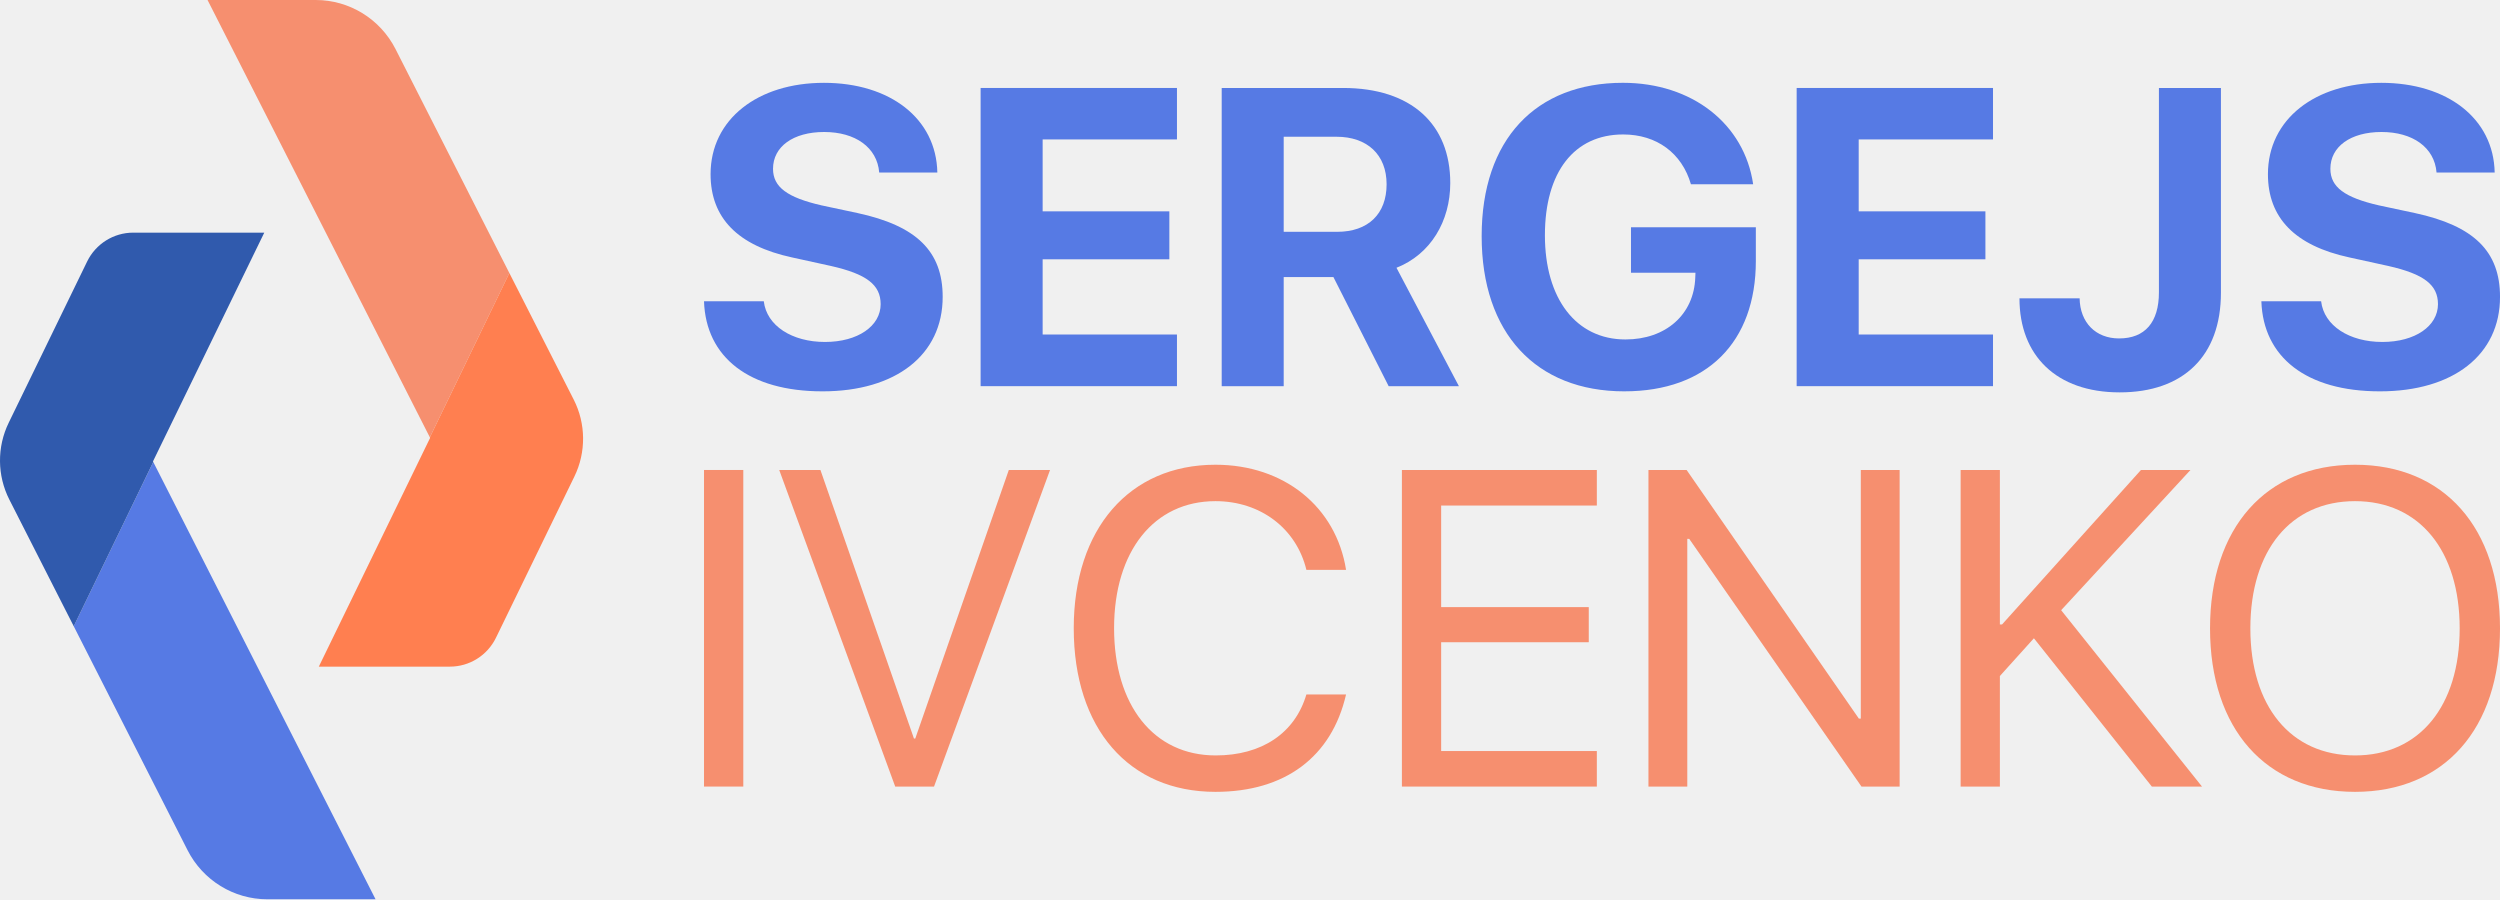
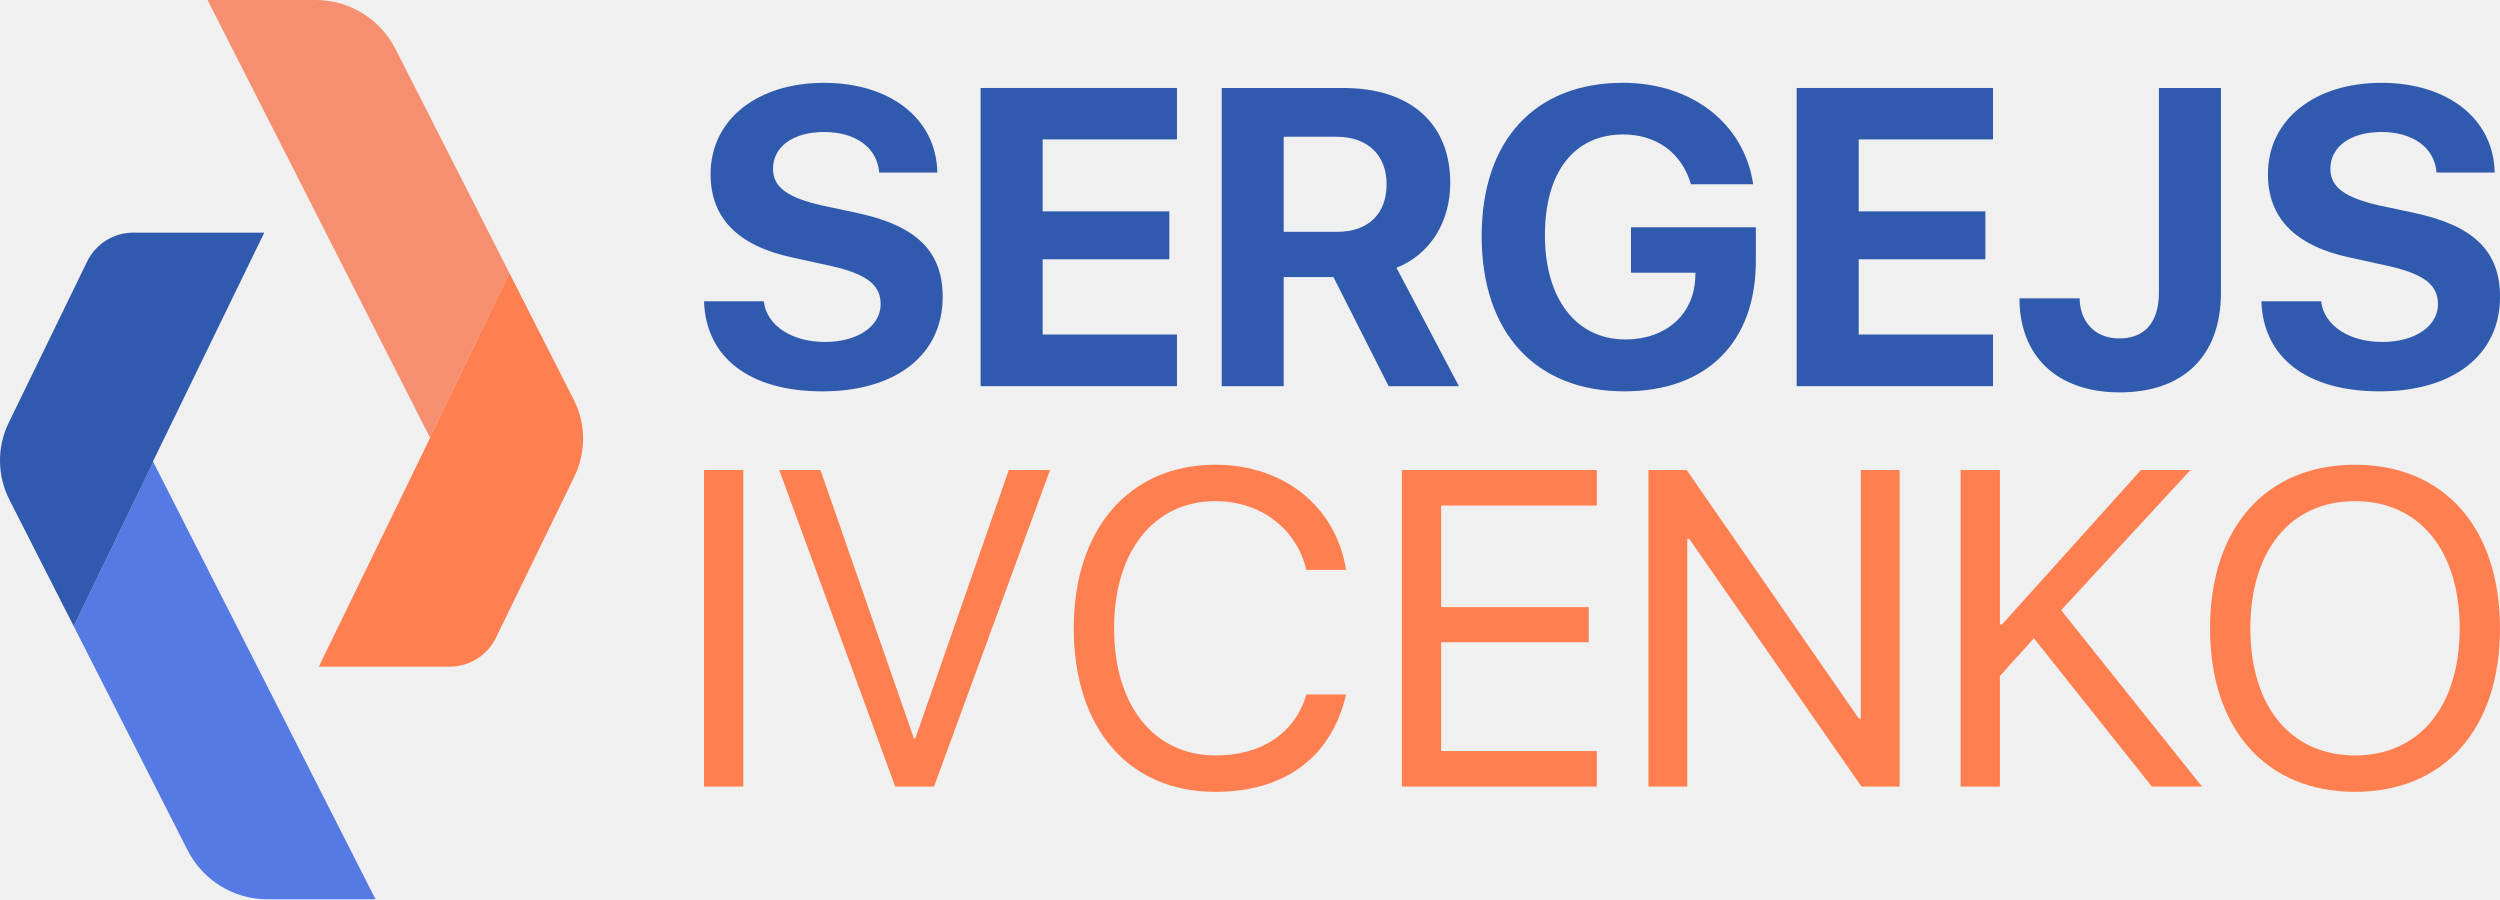
<svg xmlns="http://www.w3.org/2000/svg" width="139" height="50" viewBox="0 0 139 50" fill="none">
-   <g clip-path="url(#clip0_518_440)">
-     <path d="M42.466 16.749C42.626 18.117 44.042 19.013 45.869 19.013C47.696 19.013 48.964 18.128 48.964 16.911C48.964 15.831 48.175 15.233 46.188 14.785L44.042 14.314C41.004 13.659 39.508 12.108 39.508 9.684C39.508 6.627 42.135 4.605 45.812 4.605C49.489 4.605 52.058 6.593 52.116 9.591H48.884C48.77 8.189 47.548 7.339 45.824 7.339C44.099 7.339 42.98 8.155 42.98 9.384C42.98 10.406 43.78 10.982 45.675 11.418L47.673 11.844C50.973 12.556 52.413 13.981 52.413 16.508C52.413 19.726 49.82 21.759 45.732 21.759C41.645 21.759 39.247 19.863 39.143 16.75H42.466V16.749Z" fill="#567AE4" />
-     <path d="M65.439 21.471H54.522V4.891H65.439V7.752H57.971V11.751H65.016V14.417H57.971V18.599H65.439V21.471V21.471Z" fill="#567AE4" />
-     <path d="M71.375 21.471H67.926V4.891H74.675C78.466 4.891 80.635 6.902 80.635 10.177C80.635 12.303 79.539 14.141 77.644 14.888L81.115 21.471H77.209L74.138 15.405H71.374V21.471H71.375ZM71.375 12.889H74.343C76.079 12.889 77.095 11.889 77.095 10.246C77.095 8.603 76.022 7.603 74.309 7.603H71.374V12.889H71.375Z" fill="#567AE4" />
-     <path d="M90.317 21.759C85.395 21.759 82.38 18.518 82.38 13.13C82.38 7.742 85.395 4.604 90.236 4.604C94.085 4.604 96.985 6.891 97.476 10.246H94.016C93.514 8.51 92.109 7.476 90.248 7.476C87.53 7.476 85.897 9.557 85.897 13.083C85.897 16.61 87.633 18.874 90.374 18.874C92.623 18.874 94.188 17.484 94.257 15.428L94.268 15.163H90.683V12.635H97.625V14.508C97.625 19.023 94.908 21.758 90.317 21.758L90.317 21.759Z" fill="#567AE4" />
-     <path d="M110.811 21.471H99.894V4.891H110.811V7.752H103.343V11.751H110.389V14.417H103.343V18.599H110.811V21.471V21.471Z" fill="#567AE4" />
-     <path d="M115.627 16.588C115.65 17.933 116.518 18.817 117.82 18.817C119.259 18.817 120.036 17.921 120.036 16.255V4.891H123.484V16.278C123.484 19.806 121.383 21.816 117.855 21.816C114.326 21.816 112.282 19.76 112.282 16.588H115.628H115.627Z" fill="#567AE4" />
-     <path d="M129.054 16.749C129.214 18.116 130.63 19.013 132.457 19.013C134.284 19.013 135.551 18.128 135.551 16.911C135.551 15.831 134.763 15.233 132.777 14.785L130.63 14.314C127.592 13.659 126.097 12.108 126.097 9.684C126.097 6.627 128.723 4.605 132.4 4.605C136.077 4.605 138.646 6.593 138.704 9.591H135.472C135.358 8.189 134.136 7.339 132.412 7.339C130.687 7.339 129.569 8.155 129.569 9.384C129.569 10.406 130.368 10.982 132.263 11.418L134.262 11.844C137.562 12.556 139.001 13.981 139.001 16.508C139.001 19.726 136.409 21.759 132.321 21.759C128.233 21.759 125.835 19.863 125.732 16.75H129.054L129.054 16.749Z" fill="#567AE4" />
-     <path d="M41.327 26.131H39.143V43.733H41.327V26.131Z" fill="#F68F6F" />
-     <path d="M49.774 43.734L43.325 26.132H45.616L50.816 41.063H50.889L56.09 26.132H58.382L51.932 43.734H49.774Z" fill="#F68F6F" />
-     <path d="M59.7 34.927C59.7 29.401 62.791 25.839 67.579 25.839C71.386 25.839 74.284 28.169 74.841 31.683H72.635C72.077 29.377 70.077 27.864 67.579 27.864C64.161 27.864 61.943 30.646 61.943 34.927C61.943 39.208 64.137 42.002 67.592 42.002C70.162 42.002 72.004 40.758 72.635 38.611H74.841C74.041 42.088 71.447 44.027 67.579 44.027C62.755 44.027 59.7 40.502 59.7 34.928V34.927Z" fill="#F68F6F" />
-     <path d="M88.784 43.734H77.946V26.132H88.784V28.108H80.128V33.756H88.335V35.708H80.128V41.758H88.784V43.734Z" fill="#F68F6F" />
-     <path d="M91.654 43.734V26.132H93.776L103.352 39.953H103.461V26.132H105.62V43.734H103.499L93.922 29.962H93.813V43.734H91.654Z" fill="#F68F6F" />
-     <path d="M109.011 43.734V26.132H111.193V34.719H111.315L119.037 26.132H121.789L114.6 33.927L122.431 43.734H119.643L113.085 35.488L111.193 37.586V43.734H109.011Z" fill="#F68F6F" />
-     <path d="M139 34.939C139 40.526 135.896 44.027 130.939 44.027C125.981 44.027 122.878 40.526 122.878 34.939C122.878 29.353 125.981 25.839 130.939 25.839C135.896 25.839 139 29.353 139 34.939ZM125.12 34.939C125.12 39.27 127.362 42.002 130.939 42.002C134.515 42.002 136.758 39.269 136.758 34.939C136.758 30.609 134.515 27.864 130.939 27.864C127.362 27.864 125.12 30.597 125.12 34.939Z" fill="#F68F6F" />
+   <g clip-path="url(#clip0_376_170)">
+     <path d="M90.317 21.759C85.395 21.759 82.38 18.518 82.38 13.13C82.38 7.742 85.395 4.604 90.236 4.604C94.085 4.604 96.985 6.891 97.476 10.246H94.016C93.514 8.51 92.109 7.476 90.248 7.476C87.53 7.476 85.897 9.557 85.897 13.083C85.897 16.61 87.633 18.874 90.374 18.874C92.623 18.874 94.188 17.484 94.257 15.428L94.268 15.163H90.683V12.635H97.625V14.508C97.625 19.023 94.908 21.758 90.317 21.758L90.317 21.759Z" fill="#305AAD" />
+     <path d="M42.466 16.749C42.626 18.116 44.042 19.013 45.869 19.013C47.696 19.013 48.964 18.128 48.964 16.911C48.964 15.831 48.175 15.233 46.188 14.785L44.042 14.314C41.004 13.659 39.508 12.108 39.508 9.683C39.508 6.627 42.135 4.605 45.812 4.605C49.489 4.605 52.058 6.593 52.116 9.591H48.884C48.77 8.189 47.548 7.339 45.824 7.339C44.099 7.339 42.98 8.155 42.98 9.384C42.98 10.406 43.78 10.982 45.675 11.418L47.673 11.844C50.973 12.556 52.413 13.981 52.413 16.508C52.413 19.725 49.82 21.759 45.732 21.759C41.645 21.759 39.247 19.863 39.143 16.75H42.466V16.749Z" fill="#305AAD" />
+     <path d="M65.439 21.471H54.522V4.891H65.439V7.752H57.971V11.751H65.016V14.417H57.971V18.599H65.439V21.471Z" fill="#305AAD" />
+     <path fill-rule="evenodd" clip-rule="evenodd" d="M67.926 21.471H71.374V15.405H74.138L77.209 21.471H81.115L77.644 14.888C79.539 14.141 80.635 12.303 80.635 10.177C80.635 6.902 78.466 4.891 74.675 4.891H67.926V21.471ZM74.343 12.889H71.374V7.603H74.309C76.022 7.603 77.095 8.603 77.095 10.246C77.095 11.889 76.079 12.889 74.343 12.889Z" fill="#305AAD" />
+     <path d="M99.894 21.471H110.811V18.599H103.343V14.417H110.388V11.751H103.343V7.752H110.811V4.891H99.894V21.471Z" fill="#305AAD" />
+     <path d="M115.627 16.588C115.65 17.933 116.518 18.817 117.82 18.817C119.259 18.817 120.036 17.921 120.036 16.255V4.891H123.484V16.278C123.484 19.806 121.383 21.816 117.855 21.816C114.326 21.816 112.282 19.76 112.282 16.588H115.627Z" fill="#305AAD" />
+     <path d="M129.054 16.75L129.054 16.749L129.054 16.75H129.054Z" fill="#305AAD" />
+     <path d="M129.054 16.75H125.732C125.835 19.863 128.233 21.759 132.321 21.759C136.409 21.759 139.001 19.725 139.001 16.508C139.001 13.981 137.562 12.556 134.262 11.844L132.263 11.418C130.368 10.982 129.569 10.406 129.569 9.384C129.569 8.155 130.687 7.339 132.412 7.339C134.136 7.339 135.358 8.189 135.472 9.591H138.704C138.646 6.593 136.077 4.605 132.4 4.605C128.723 4.605 126.097 6.627 126.097 9.683C126.097 12.108 127.592 13.659 130.63 14.314L132.777 14.785C134.763 15.233 135.551 15.831 135.551 16.911C135.551 18.128 134.284 19.013 132.457 19.013C130.63 19.013 129.214 18.117 129.054 16.75Z" fill="#305AAD" />
+     <path d="M67.579 25.839C62.791 25.839 59.7 29.401 59.7 34.927V34.928C59.7 40.502 62.755 44.027 67.579 44.027C71.447 44.027 74.041 42.088 74.841 38.611H72.635C72.004 40.758 70.162 42.002 67.592 42.002C64.137 42.002 61.943 39.208 61.943 34.927C61.943 30.646 64.161 27.864 67.579 27.864C70.077 27.864 72.077 29.377 72.635 31.683H74.841C74.284 28.169 71.386 25.839 67.579 25.839Z" fill="#FF7F50" />
+     <path d="M41.327 26.131H39.143V43.733H41.327V26.131Z" fill="#FF7F50" />
+     <path d="M49.774 43.734L43.325 26.132H45.616L50.816 41.063H50.889L56.09 26.132H58.382L51.932 43.734H49.774Z" fill="#FF7F50" />
+     <path d="M88.784 43.734H77.946V26.132H88.784V28.108H80.128V33.756H88.335V35.708H80.128V41.758H88.784V43.734Z" fill="#FF7F50" />
+     <path d="M91.654 26.132V43.734H93.813V29.962H93.922L103.499 43.734H105.62V26.132H103.461V39.953H103.352L93.776 26.132H91.654Z" fill="#FF7F50" />
+     <path d="M109.011 43.734V26.132H111.193V34.719H111.315L119.037 26.132H121.789L114.6 33.927L122.431 43.734H119.643L113.085 35.488L111.193 37.586V43.734H109.011Z" fill="#FF7F50" />
+     <path fill-rule="evenodd" clip-rule="evenodd" d="M130.939 44.026C135.896 44.026 139 40.526 139 34.939C139 29.353 135.896 25.839 130.939 25.839C125.981 25.839 122.878 29.353 122.878 34.939C122.878 40.526 125.981 44.026 130.939 44.026ZM130.939 42.002C127.362 42.002 125.12 39.27 125.12 34.939C125.12 30.597 127.362 27.864 130.939 27.864C134.515 27.864 136.758 30.609 136.758 34.939C136.758 39.269 134.515 42.002 130.939 42.002Z" fill="#FF7F50" />
    <path d="M28.321 15.182L23.899 24.315L11.539 0H17.555C19.426 0 21.14 1.054 21.993 2.731L22.253 3.244L28.321 15.182V15.182Z" fill="#F68F6F" />
-     <path d="M31.936 26.495L27.576 35.458C27.098 36.441 26.103 37.065 25.014 37.065H17.726L23.914 24.347L23.899 24.315L28.32 15.181L29.104 16.721L31.899 22.218C32.58 23.558 32.594 25.144 31.936 26.495L31.936 26.495Z" fill="#FF7F50" />
+     <path d="M31.936 26.495L27.576 35.458C27.097 36.441 26.103 37.065 25.013 37.065H17.726L23.914 24.347L23.899 24.315L28.32 15.181L31.898 22.218C32.58 23.558 32.593 25.144 31.936 26.494L31.936 26.495Z" fill="#FF7F50" />
    <path d="M4.099 34.818L8.521 25.685L20.881 50H14.864C12.993 50 11.28 48.946 10.427 47.269L10.167 46.756L4.099 34.818L4.099 34.818Z" fill="#567AE4" />
-     <path d="M0.484 23.505L4.844 14.542C5.323 13.559 6.317 12.935 7.407 12.935H14.694L8.506 25.653L8.521 25.685L4.1 34.819L3.316 33.279L0.521 27.781C-0.161 26.442 -0.174 24.856 0.484 23.505Z" fill="#305AAD" />
+     <path d="M0.484 23.505L4.844 14.542C5.323 13.559 6.317 12.935 7.407 12.935H14.694L8.506 25.654L8.521 25.685L4.1 34.819L3.316 33.279L0.521 27.781C-0.161 26.442 -0.174 24.856 0.484 23.505Z" fill="#305AAD" />
  </g>
  <defs>
-     <clipPath id="clip0_518_440">
+     <clipPath id="clip0_376_170">
      <rect width="139" height="50" fill="white" />
    </clipPath>
  </defs>
</svg>
